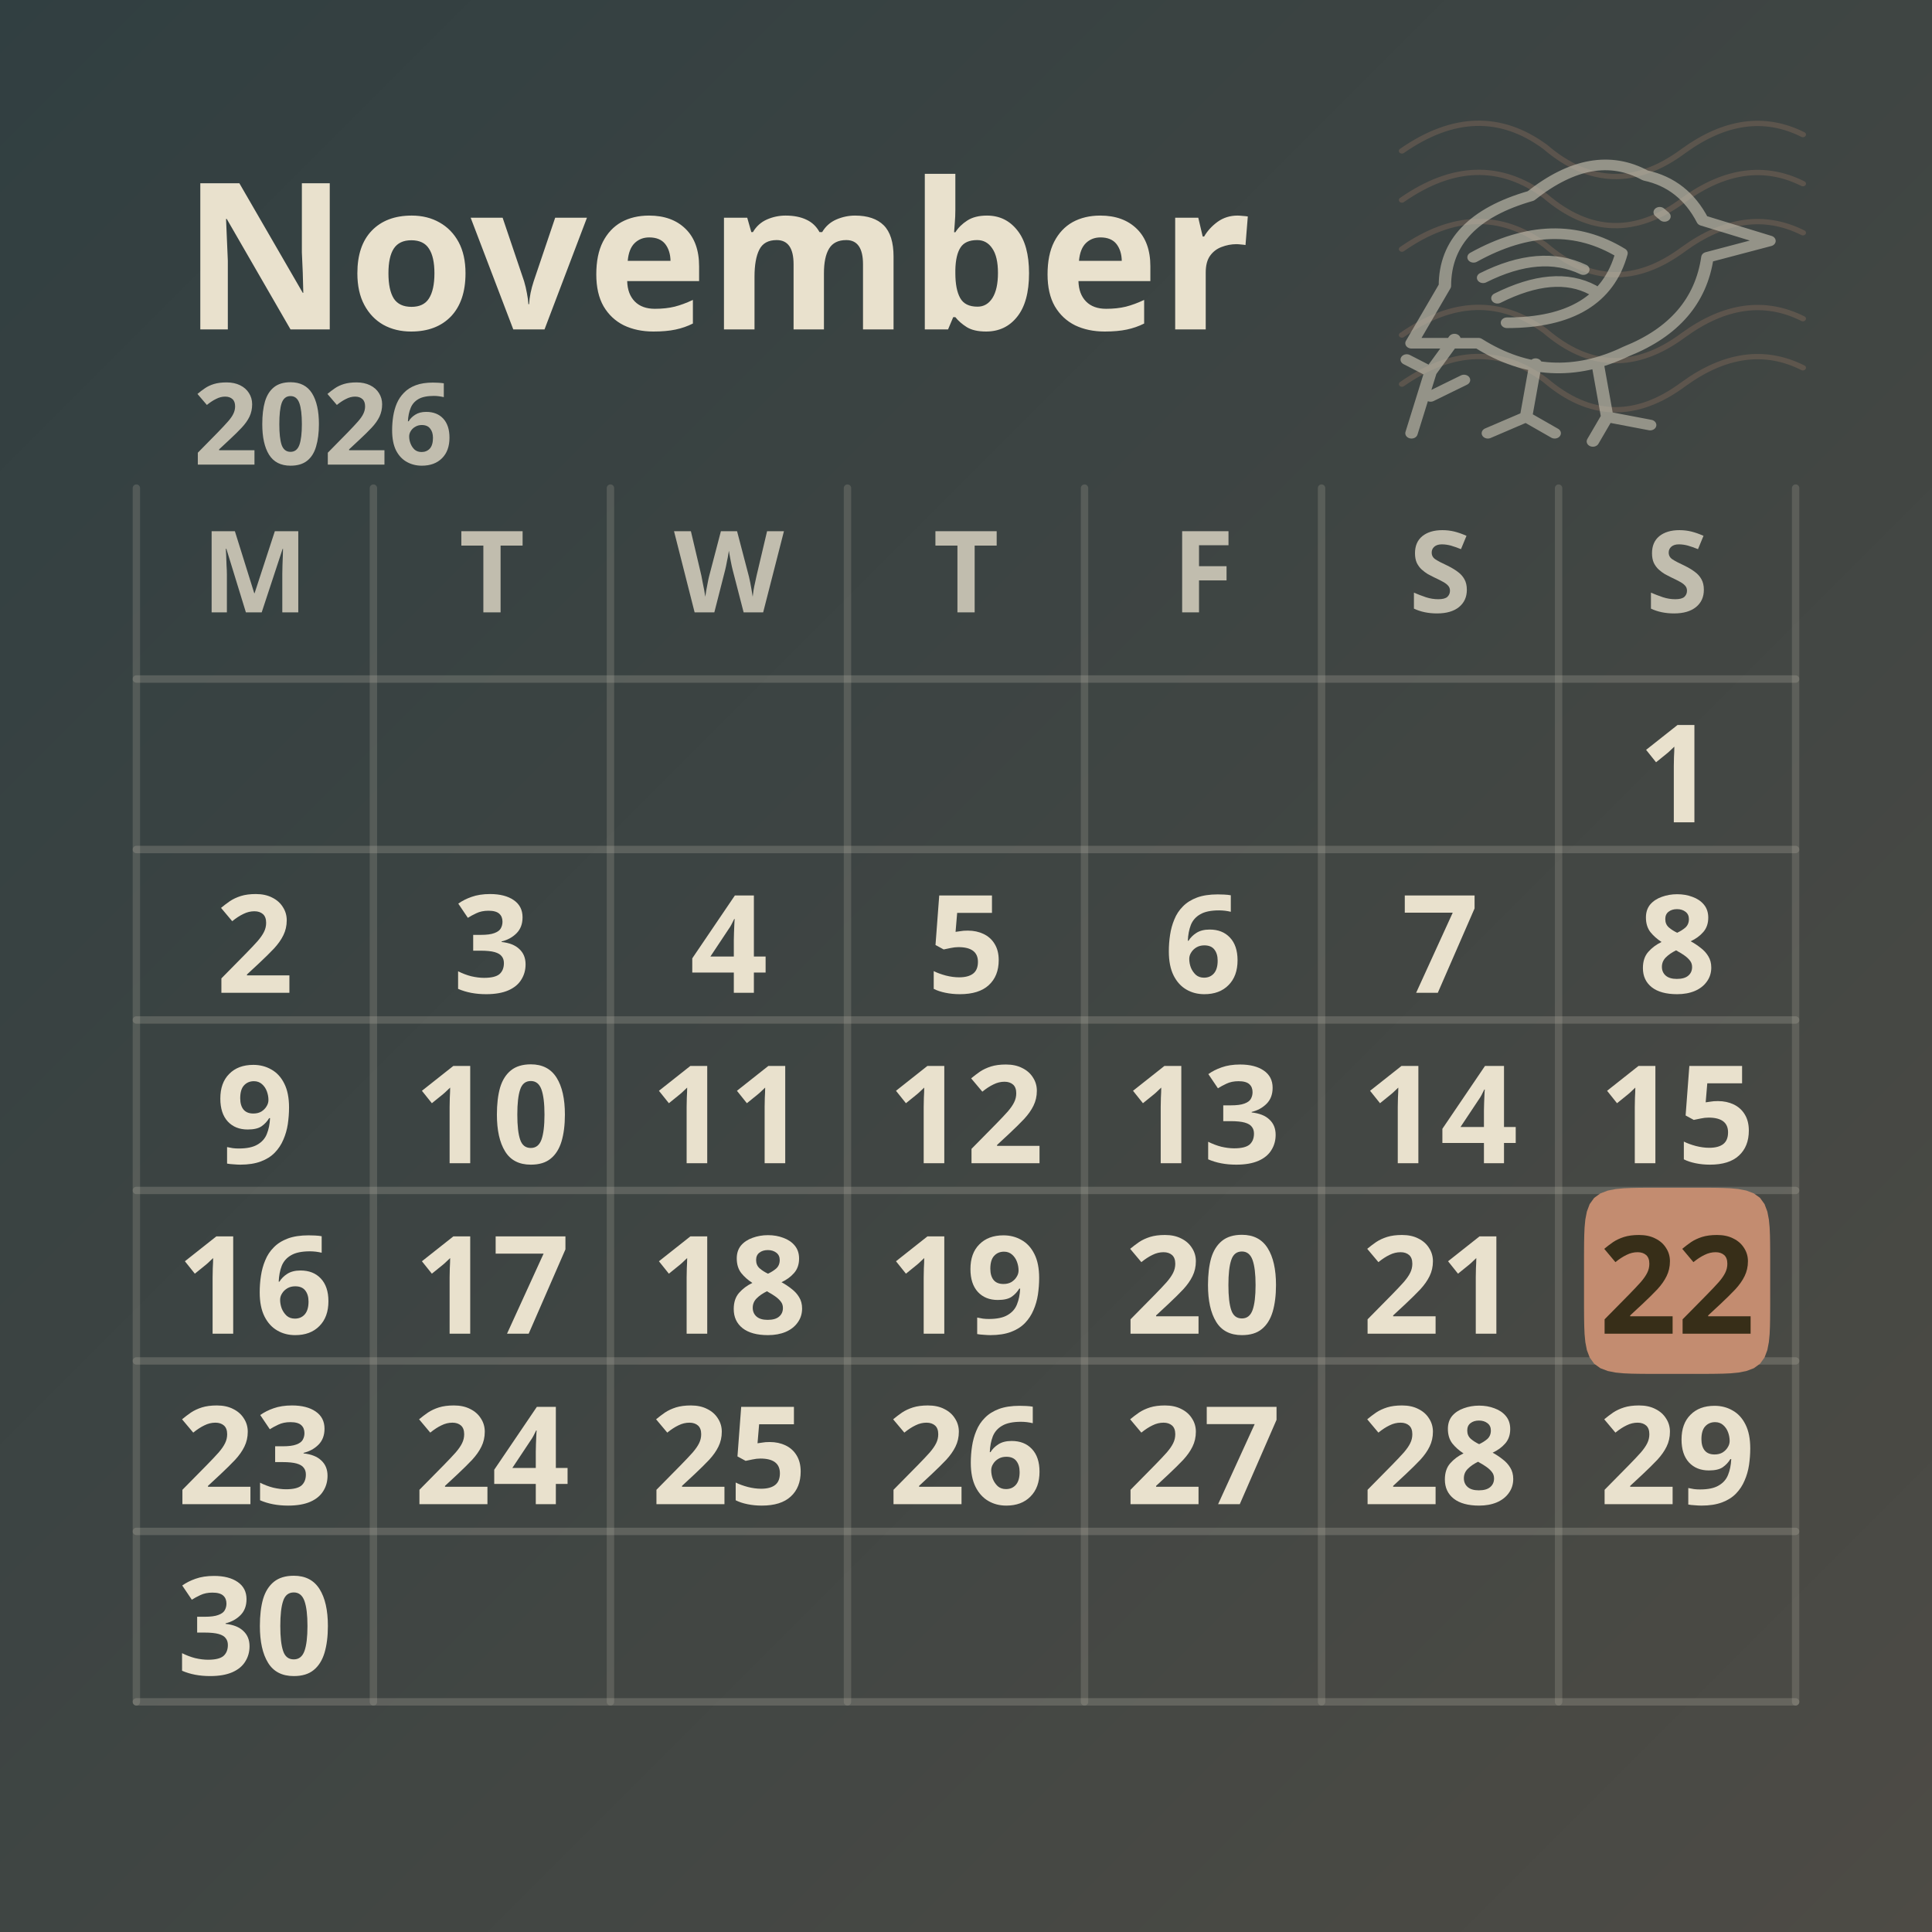
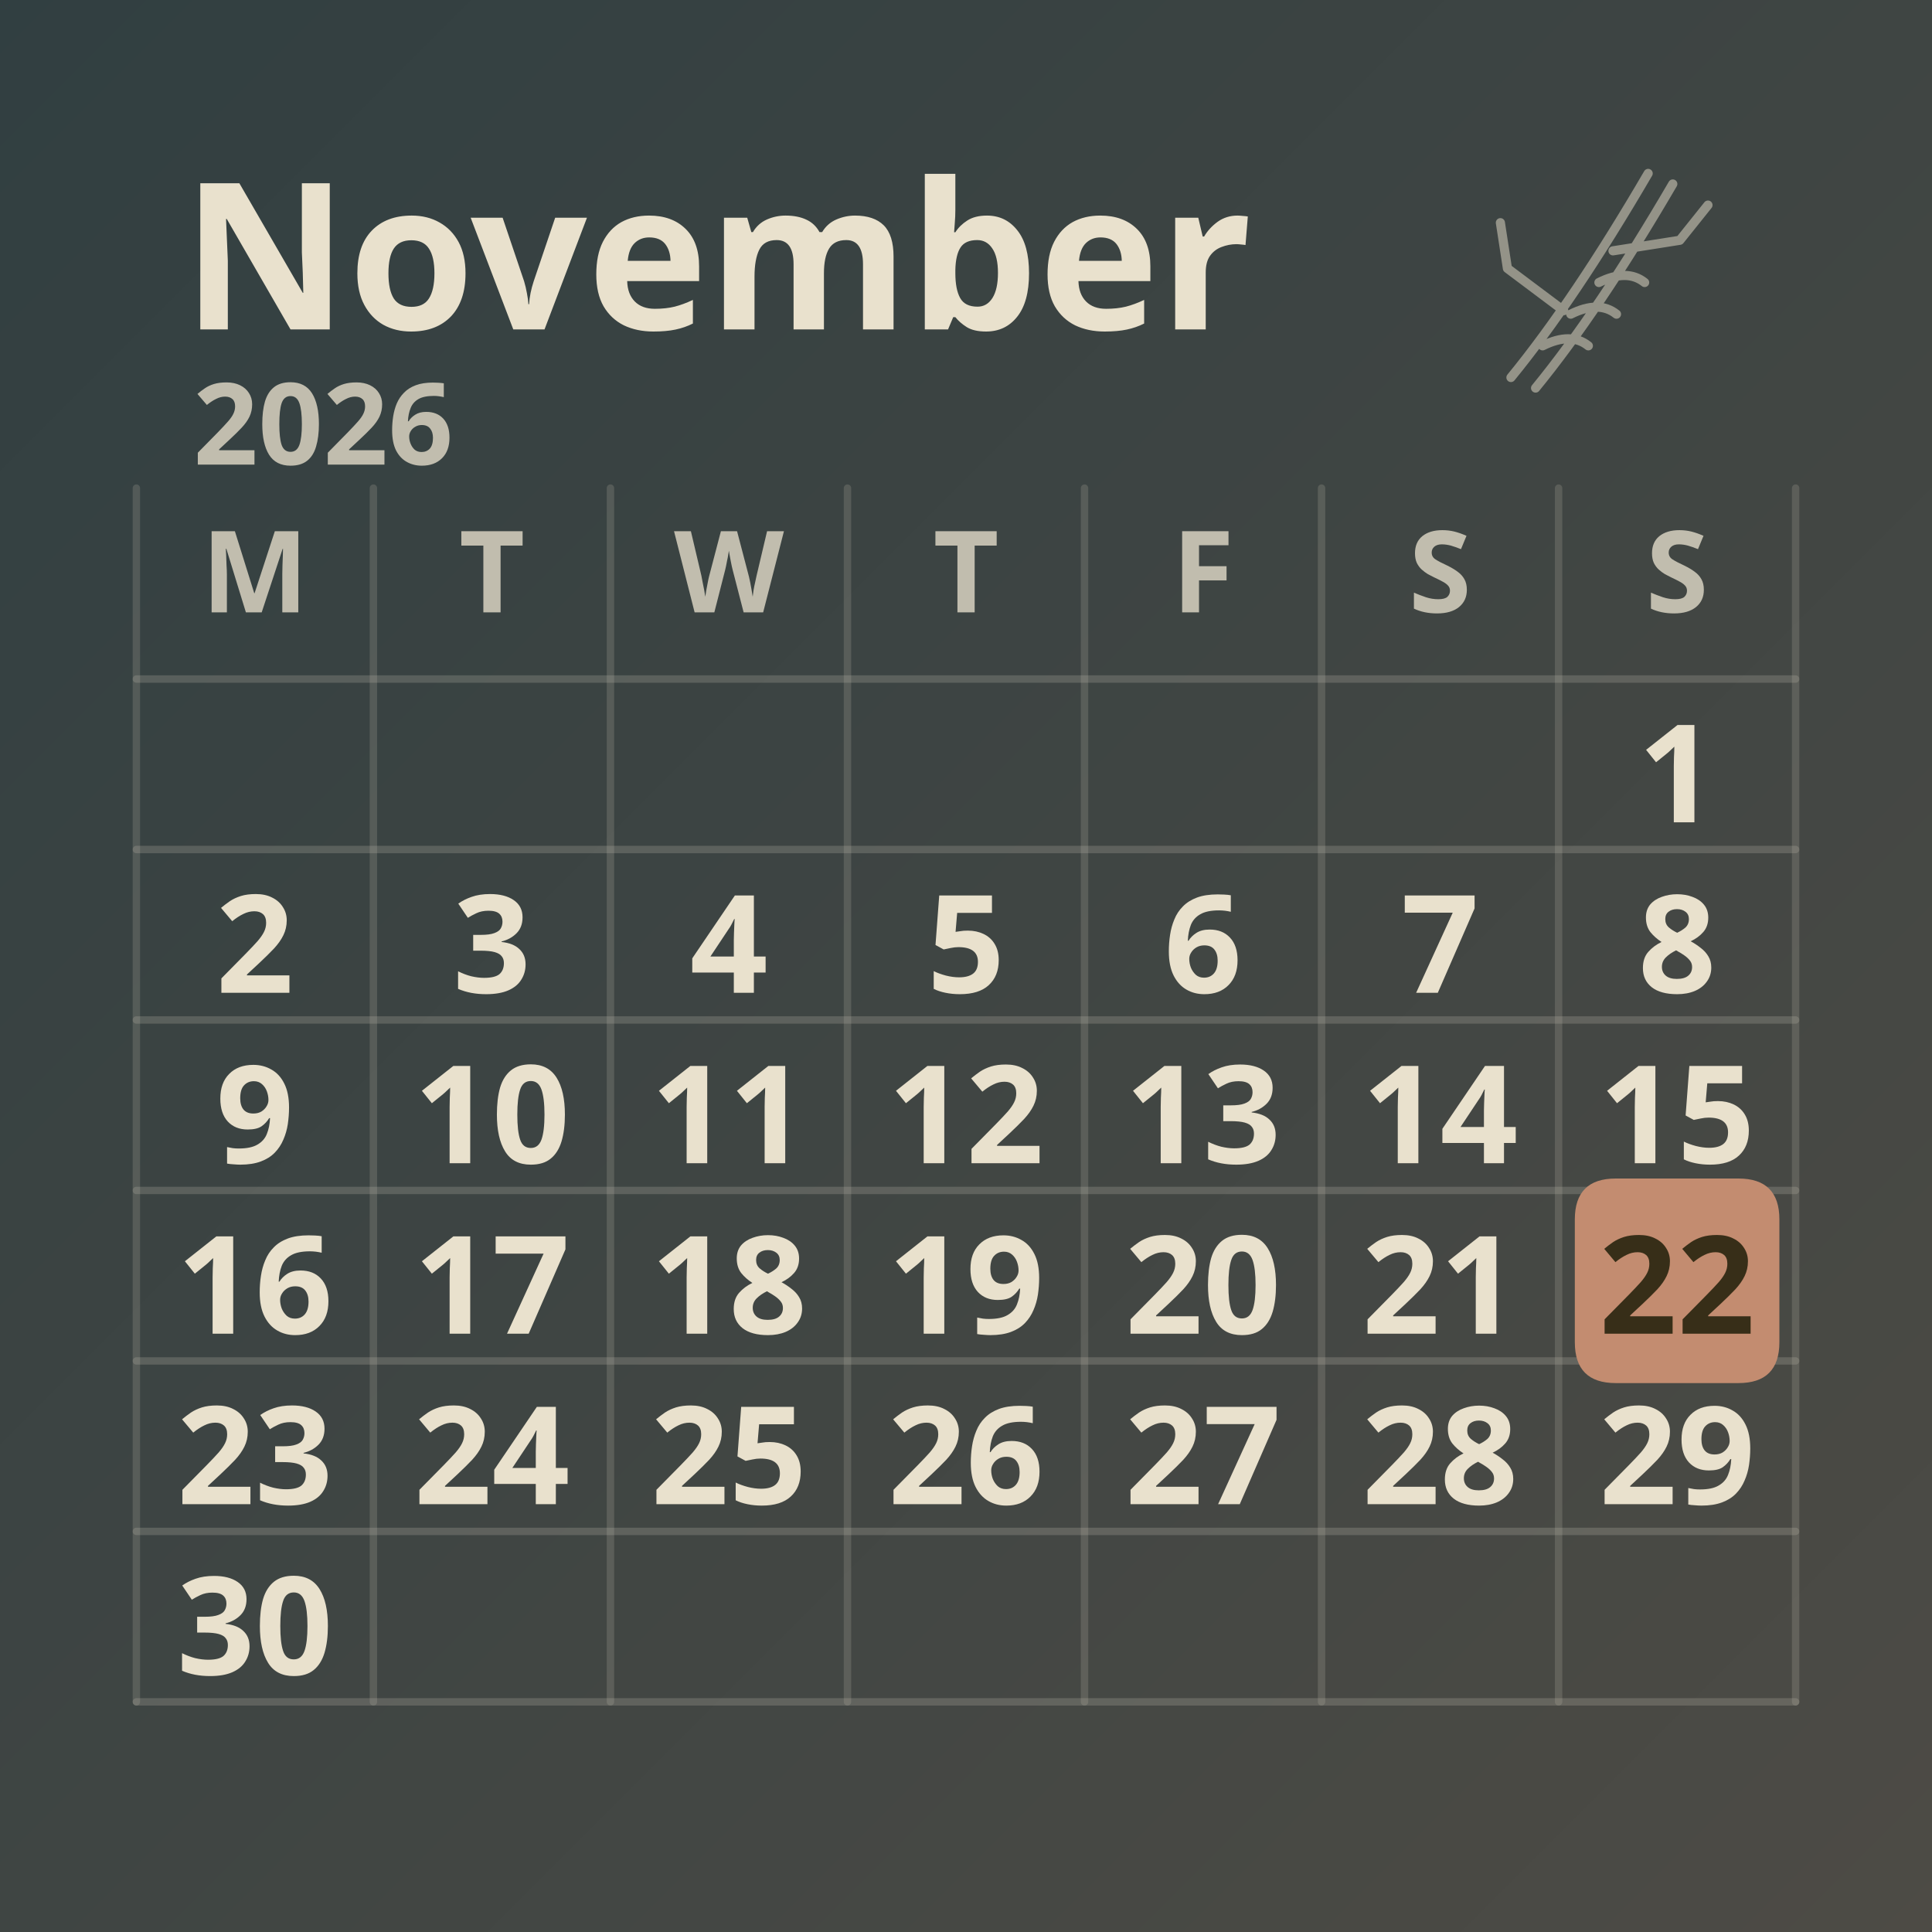
<svg xmlns="http://www.w3.org/2000/svg" width="170" height="170" viewBox="0 0 170 170">
  <defs>
    <linearGradient id="paint" x1="0" y1="0" x2="1" y2="1">
      <stop stop-color="#313F41" />
      <stop offset="1" stop-color="#4D4B45" />
    </linearGradient>
  </defs>
  <rect width="170" height="170" fill="url(#paint)" />
  <g font-family="ui-rounded,system-ui,sans-serif" style="font-variant-numeric:tabular-nums">
    <line x1="12" y1="59.75" x2="158" y2="59.75" stroke="#C1BDAE" opacity="0.24" stroke-width="0.65" stroke-linecap="round" />
    <line x1="12" y1="74.75" x2="158" y2="74.75" stroke="#C1BDAE" opacity="0.24" stroke-width="0.65" stroke-linecap="round" />
    <line x1="12" y1="89.75" x2="158" y2="89.75" stroke="#C1BDAE" opacity="0.24" stroke-width="0.65" stroke-linecap="round" />
    <line x1="12" y1="104.75" x2="158" y2="104.75" stroke="#C1BDAE" opacity="0.24" stroke-width="0.65" stroke-linecap="round" />
    <line x1="12" y1="119.75" x2="158" y2="119.75" stroke="#C1BDAE" opacity="0.24" stroke-width="0.65" stroke-linecap="round" />
    <line x1="12" y1="134.75" x2="158" y2="134.75" stroke="#C1BDAE" opacity="0.24" stroke-width="0.65" stroke-linecap="round" />
    <line x1="12" y1="149.75" x2="158" y2="149.75" stroke="#C1BDAE" opacity="0.24" stroke-width="0.65" stroke-linecap="round" />
    <line x1="12" y1="42.95" x2="12" y2="149.75" stroke="#C1BDAE" opacity="0.21" stroke-width="0.65" stroke-linecap="round" />
    <line x1="32.857" y1="42.95" x2="32.857" y2="149.75" stroke="#C1BDAE" opacity="0.21" stroke-width="0.65" stroke-linecap="round" />
    <line x1="53.714" y1="42.95" x2="53.714" y2="149.75" stroke="#C1BDAE" opacity="0.21" stroke-width="0.65" stroke-linecap="round" />
    <line x1="74.571" y1="42.95" x2="74.571" y2="149.75" stroke="#C1BDAE" opacity="0.21" stroke-width="0.65" stroke-linecap="round" />
    <line x1="95.429" y1="42.95" x2="95.429" y2="149.75" stroke="#C1BDAE" opacity="0.21" stroke-width="0.65" stroke-linecap="round" />
    <line x1="116.286" y1="42.95" x2="116.286" y2="149.75" stroke="#C1BDAE" opacity="0.21" stroke-width="0.65" stroke-linecap="round" />
    <line x1="137.143" y1="42.95" x2="137.143" y2="149.75" stroke="#C1BDAE" opacity="0.21" stroke-width="0.65" stroke-linecap="round" />
    <line x1="158" y1="42.95" x2="158" y2="149.75" stroke="#C1BDAE" opacity="0.21" stroke-width="0.65" stroke-linecap="round" />
-     <path d="M 8 23 Q 24 10 38 22 Q 52 36 67 23 Q 80 12 92 19 M 8 35 Q 24 22 38 34 Q 52 48 67 35 Q 80 24 92 31 M 8 47 Q 24 34 38 46 Q 52 60 67 47 Q 80 36 92 43 M 8 68 Q 24 55 38 67 Q 52 81 67 68 Q 80 57 92 64 M 8 80 Q 24 67 38 79 Q 52 93 67 80 Q 80 69 92 76" transform="translate(120 5) scale(0.42 0.36)" fill="none" stroke="#C38C70" stroke-width="1.3" stroke-linecap="round" stroke-linejoin="round" opacity="0.22" />
-     <path d="M 17 56 Q 17 40 35 34 Q 48 22 59 29 Q 67 31 71 40 L 85 45 L 72 49 Q 70 65 55 72 Q 39 81 24 70 L 10 70 L 17 56 M 36 75 L 34 88 L 26 92 M 34 88 L 40 92 M 49 75 L 51 88 L 60 90 M 51 88 L 48 94 M 23 49 Q 40 38 54 48 Q 50 65 30 65 M 62 38 L 63 39 M 25 54 Q 37 47 46 52 M 28 59 Q 40 52 48 57 M 10 92 L 14 77 L 19 69 M 14 77 L 9 74 M 14 83 L 21 79" transform="translate(120 5) scale(0.42 0.36)" fill="none" stroke="#C1BDAE" stroke-width="2.6" stroke-linecap="round" stroke-linejoin="round" opacity="0.65" />
+     <path d="M 24 83 Q 42 61 63 25 M 31 86 Q 49 64 70 28 M 39 64 L 23 52 L 21 39 M 53 47 L 72 44 L 80 34 M 33 74 Q 41 70 46 74 M 41 65 Q 49 61 54 65 M 49 56 Q 57 52 62 56" transform="translate(125.52 7.52) scale(0.3096 0.3096)" fill="none" stroke="#C1BDAE" stroke-width="2.6" stroke-linecap="round" stroke-linejoin="round" opacity="0.65" />
    <text x="16" y="22" font-size="18" font-weight="700" fill="#E9E1CD" text-anchor="start" dominant-baseline="central" alignment-baseline="central">November</text>
    <text x="17" y="37" font-size="10" font-weight="600" fill="#C1BDAE" text-anchor="start" dominant-baseline="central" alignment-baseline="central">2026</text>
    <text x="22.429" y="50" font-size="10" font-weight="600" fill="#C1BDAE" text-anchor="middle" dominant-baseline="central" alignment-baseline="central">M</text>
    <text x="43.286" y="50" font-size="10" font-weight="600" fill="#C1BDAE" text-anchor="middle" dominant-baseline="central" alignment-baseline="central">T</text>
    <text x="64.143" y="50" font-size="10" font-weight="600" fill="#C1BDAE" text-anchor="middle" dominant-baseline="central" alignment-baseline="central">W</text>
    <text x="85" y="50" font-size="10" font-weight="600" fill="#C1BDAE" text-anchor="middle" dominant-baseline="central" alignment-baseline="central">T</text>
    <text x="105.857" y="50" font-size="10" font-weight="600" fill="#C1BDAE" text-anchor="middle" dominant-baseline="central" alignment-baseline="central">F</text>
    <text x="126.714" y="50" font-size="10" font-weight="600" fill="#C1BDAE" text-anchor="middle" dominant-baseline="central" alignment-baseline="central">S</text>
    <text x="147.571" y="50" font-size="10" font-weight="600" fill="#C1BDAE" text-anchor="middle" dominant-baseline="central" alignment-baseline="central">S</text>
    <text x="147.571" y="67.7" font-size="12" font-weight="550" fill="#E9E1CD" text-anchor="middle" dominant-baseline="central" alignment-baseline="central">1</text>
    <text x="22.429" y="82.7" font-size="12" font-weight="550" fill="#E9E1CD" text-anchor="middle" dominant-baseline="central" alignment-baseline="central">2</text>
    <text x="43.286" y="82.7" font-size="12" font-weight="550" fill="#E9E1CD" text-anchor="middle" dominant-baseline="central" alignment-baseline="central">3</text>
    <text x="64.143" y="82.7" font-size="12" font-weight="550" fill="#E9E1CD" text-anchor="middle" dominant-baseline="central" alignment-baseline="central">4</text>
    <text x="85" y="82.7" font-size="12" font-weight="550" fill="#E9E1CD" text-anchor="middle" dominant-baseline="central" alignment-baseline="central">5</text>
    <text x="105.857" y="82.7" font-size="12" font-weight="550" fill="#E9E1CD" text-anchor="middle" dominant-baseline="central" alignment-baseline="central">6</text>
    <text x="126.714" y="82.7" font-size="12" font-weight="550" fill="#E9E1CD" text-anchor="middle" dominant-baseline="central" alignment-baseline="central">7</text>
    <text x="147.571" y="82.7" font-size="12" font-weight="550" fill="#E9E1CD" text-anchor="middle" dominant-baseline="central" alignment-baseline="central">8</text>
    <text x="22.429" y="97.7" font-size="12" font-weight="550" fill="#E9E1CD" text-anchor="middle" dominant-baseline="central" alignment-baseline="central">9</text>
    <text x="43.286" y="97.7" font-size="12" font-weight="550" fill="#E9E1CD" text-anchor="middle" dominant-baseline="central" alignment-baseline="central">10</text>
    <text x="64.143" y="97.7" font-size="12" font-weight="550" fill="#E9E1CD" text-anchor="middle" dominant-baseline="central" alignment-baseline="central">11</text>
    <text x="85" y="97.7" font-size="12" font-weight="550" fill="#E9E1CD" text-anchor="middle" dominant-baseline="central" alignment-baseline="central">12</text>
    <text x="105.857" y="97.7" font-size="12" font-weight="550" fill="#E9E1CD" text-anchor="middle" dominant-baseline="central" alignment-baseline="central">13</text>
    <text x="126.714" y="97.7" font-size="12" font-weight="550" fill="#E9E1CD" text-anchor="middle" dominant-baseline="central" alignment-baseline="central">14</text>
    <text x="147.571" y="97.7" font-size="12" font-weight="550" fill="#E9E1CD" text-anchor="middle" dominant-baseline="central" alignment-baseline="central">15</text>
    <text x="22.429" y="112.7" font-size="12" font-weight="550" fill="#E9E1CD" text-anchor="middle" dominant-baseline="central" alignment-baseline="central">16</text>
    <text x="43.286" y="112.7" font-size="12" font-weight="550" fill="#E9E1CD" text-anchor="middle" dominant-baseline="central" alignment-baseline="central">17</text>
    <text x="64.143" y="112.7" font-size="12" font-weight="550" fill="#E9E1CD" text-anchor="middle" dominant-baseline="central" alignment-baseline="central">18</text>
    <text x="85" y="112.7" font-size="12" font-weight="550" fill="#E9E1CD" text-anchor="middle" dominant-baseline="central" alignment-baseline="central">19</text>
    <text x="105.857" y="112.7" font-size="12" font-weight="550" fill="#E9E1CD" text-anchor="middle" dominant-baseline="central" alignment-baseline="central">20</text>
    <text x="126.714" y="112.7" font-size="12" font-weight="550" fill="#E9E1CD" text-anchor="middle" dominant-baseline="central" alignment-baseline="central">21</text>
-     <path d="M 95.5 50 L 95.5 52.98 L 95.5 55.99 L 95.5 59.05 L 95.5 62.19 L 95.49 65.44 L 95.46 68.83 L 95.39 72.38 L 95.23 76.11 L 94.86 79.97 L 94.11 83.85 L 92.74 87.49 L 90.54 90.54 L 87.49 92.74 L 83.85 94.11 L 79.97 94.86 L 76.11 95.23 L 72.38 95.39 L 68.83 95.46 L 65.44 95.49 L 62.19 95.5 L 59.05 95.5 L 55.99 95.5 L 52.98 95.5 L 50 95.5 L 47.02 95.5 L 44.01 95.5 L 40.95 95.5 L 37.81 95.5 L 34.56 95.49 L 31.17 95.46 L 27.62 95.39 L 23.89 95.23 L 20.03 94.86 L 16.15 94.11 L 12.51 92.74 L 9.46 90.54 L 7.26 87.49 L 5.89 83.85 L 5.14 79.97 L 4.77 76.11 L 4.61 72.38 L 4.54 68.83 L 4.51 65.44 L 4.5 62.19 L 4.5 59.05 L 4.5 55.99 L 4.5 52.98 L 4.5 50 L 4.5 47.02 L 4.5 44.01 L 4.5 40.95 L 4.5 37.81 L 4.51 34.56 L 4.54 31.17 L 4.61 27.62 L 4.77 23.89 L 5.14 20.03 L 5.89 16.15 L 7.26 12.51 L 9.46 9.46 L 12.51 7.26 L 16.15 5.89 L 20.03 5.14 L 23.89 4.77 L 27.62 4.61 L 31.17 4.54 L 34.56 4.51 L 37.81 4.5 L 40.95 4.5 L 44.01 4.5 L 47.02 4.5 L 50 4.5 L 52.98 4.5 L 55.99 4.5 L 59.05 4.5 L 62.19 4.5 L 65.44 4.51 L 68.83 4.54 L 72.38 4.61 L 76.11 4.77 L 79.97 5.14 L 83.85 5.89 L 87.49 7.26 L 90.54 9.46 L 92.74 12.51 L 94.11 16.15 L 94.86 20.03 L 95.23 23.89 L 95.39 27.62 L 95.46 31.17 L 95.49 34.56 L 95.5 37.81 L 95.5 40.95 L 95.5 44.01 L 95.5 47.02 Z" transform="translate(138.5714 103.7) scale(0.18 0.18)" fill="#C38C70" opacity="1" />
+     <path d="M 20 0 L 80 0 Q 100 0 100 20 L 100 80 Q 100 100 80 100 L 20 100 Q 0 100 0 80 L 0 20 Q 0 0 20 0 Z" transform="translate(138.5714 103.7) scale(0.18 0.18)" fill="#C38C70" opacity="1" />
    <text x="147.571" y="112.7" font-size="12" font-weight="700" fill="#372E18" text-anchor="middle" dominant-baseline="central" alignment-baseline="central">22</text>
    <text x="22.429" y="127.7" font-size="12" font-weight="550" fill="#E9E1CD" text-anchor="middle" dominant-baseline="central" alignment-baseline="central">23</text>
    <text x="43.286" y="127.7" font-size="12" font-weight="550" fill="#E9E1CD" text-anchor="middle" dominant-baseline="central" alignment-baseline="central">24</text>
    <text x="64.143" y="127.7" font-size="12" font-weight="550" fill="#E9E1CD" text-anchor="middle" dominant-baseline="central" alignment-baseline="central">25</text>
    <text x="85" y="127.7" font-size="12" font-weight="550" fill="#E9E1CD" text-anchor="middle" dominant-baseline="central" alignment-baseline="central">26</text>
    <text x="105.857" y="127.7" font-size="12" font-weight="550" fill="#E9E1CD" text-anchor="middle" dominant-baseline="central" alignment-baseline="central">27</text>
    <text x="126.714" y="127.7" font-size="12" font-weight="550" fill="#E9E1CD" text-anchor="middle" dominant-baseline="central" alignment-baseline="central">28</text>
    <text x="147.571" y="127.7" font-size="12" font-weight="550" fill="#E9E1CD" text-anchor="middle" dominant-baseline="central" alignment-baseline="central">29</text>
    <text x="22.429" y="142.7" font-size="12" font-weight="550" fill="#E9E1CD" text-anchor="middle" dominant-baseline="central" alignment-baseline="central">30</text>
  </g>
</svg>
